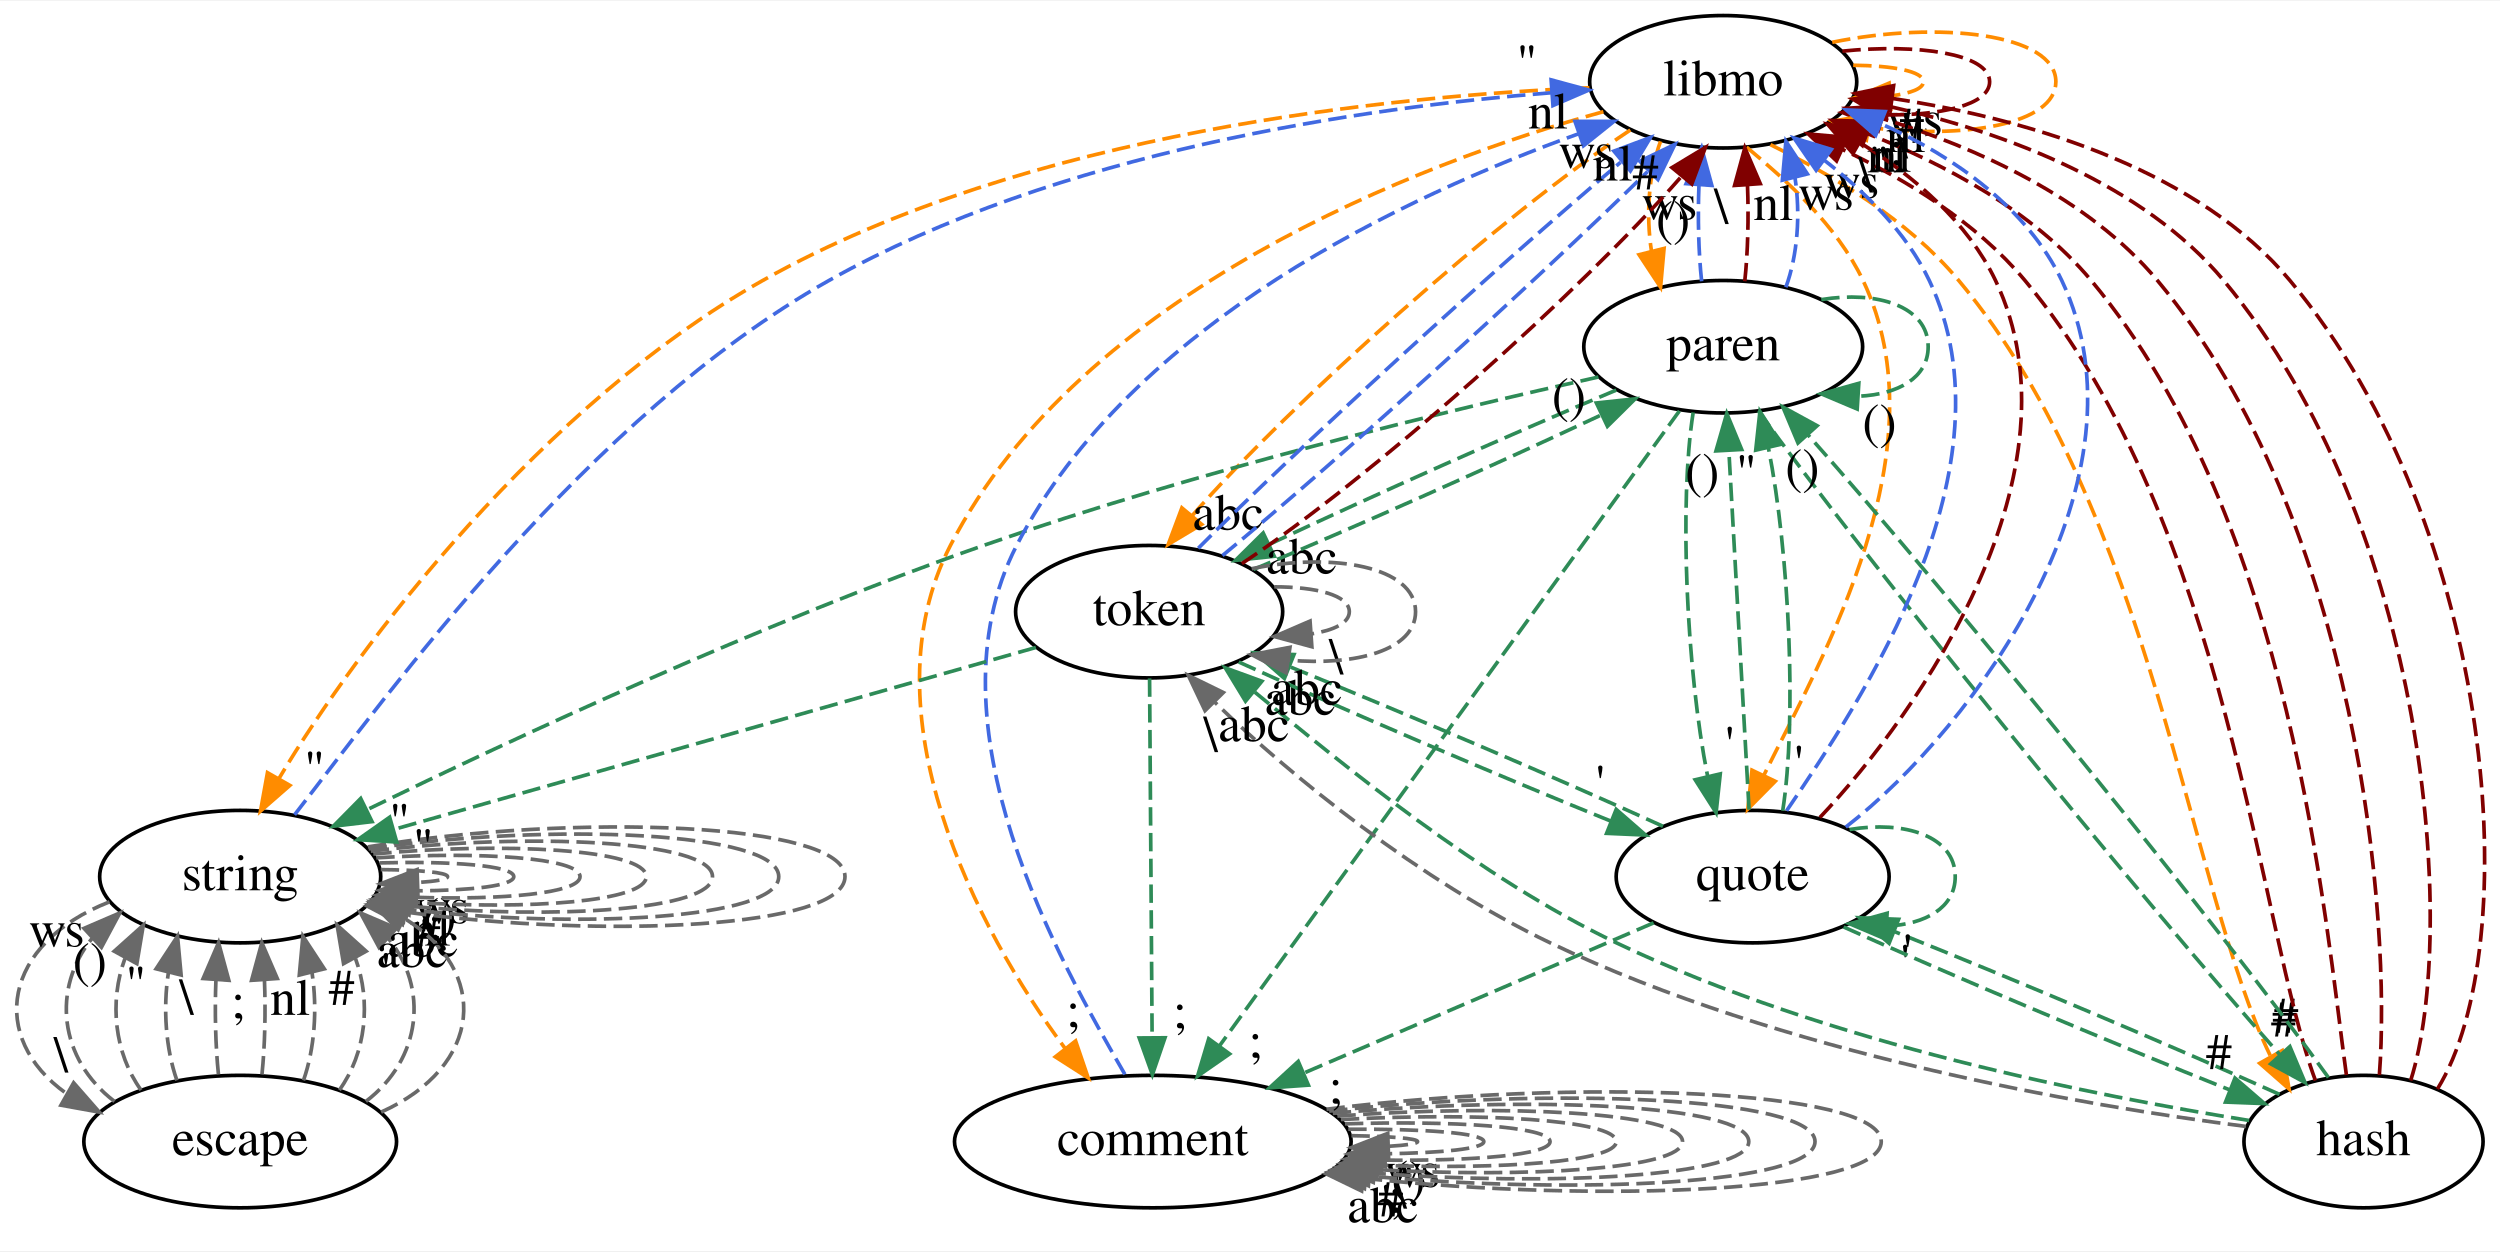
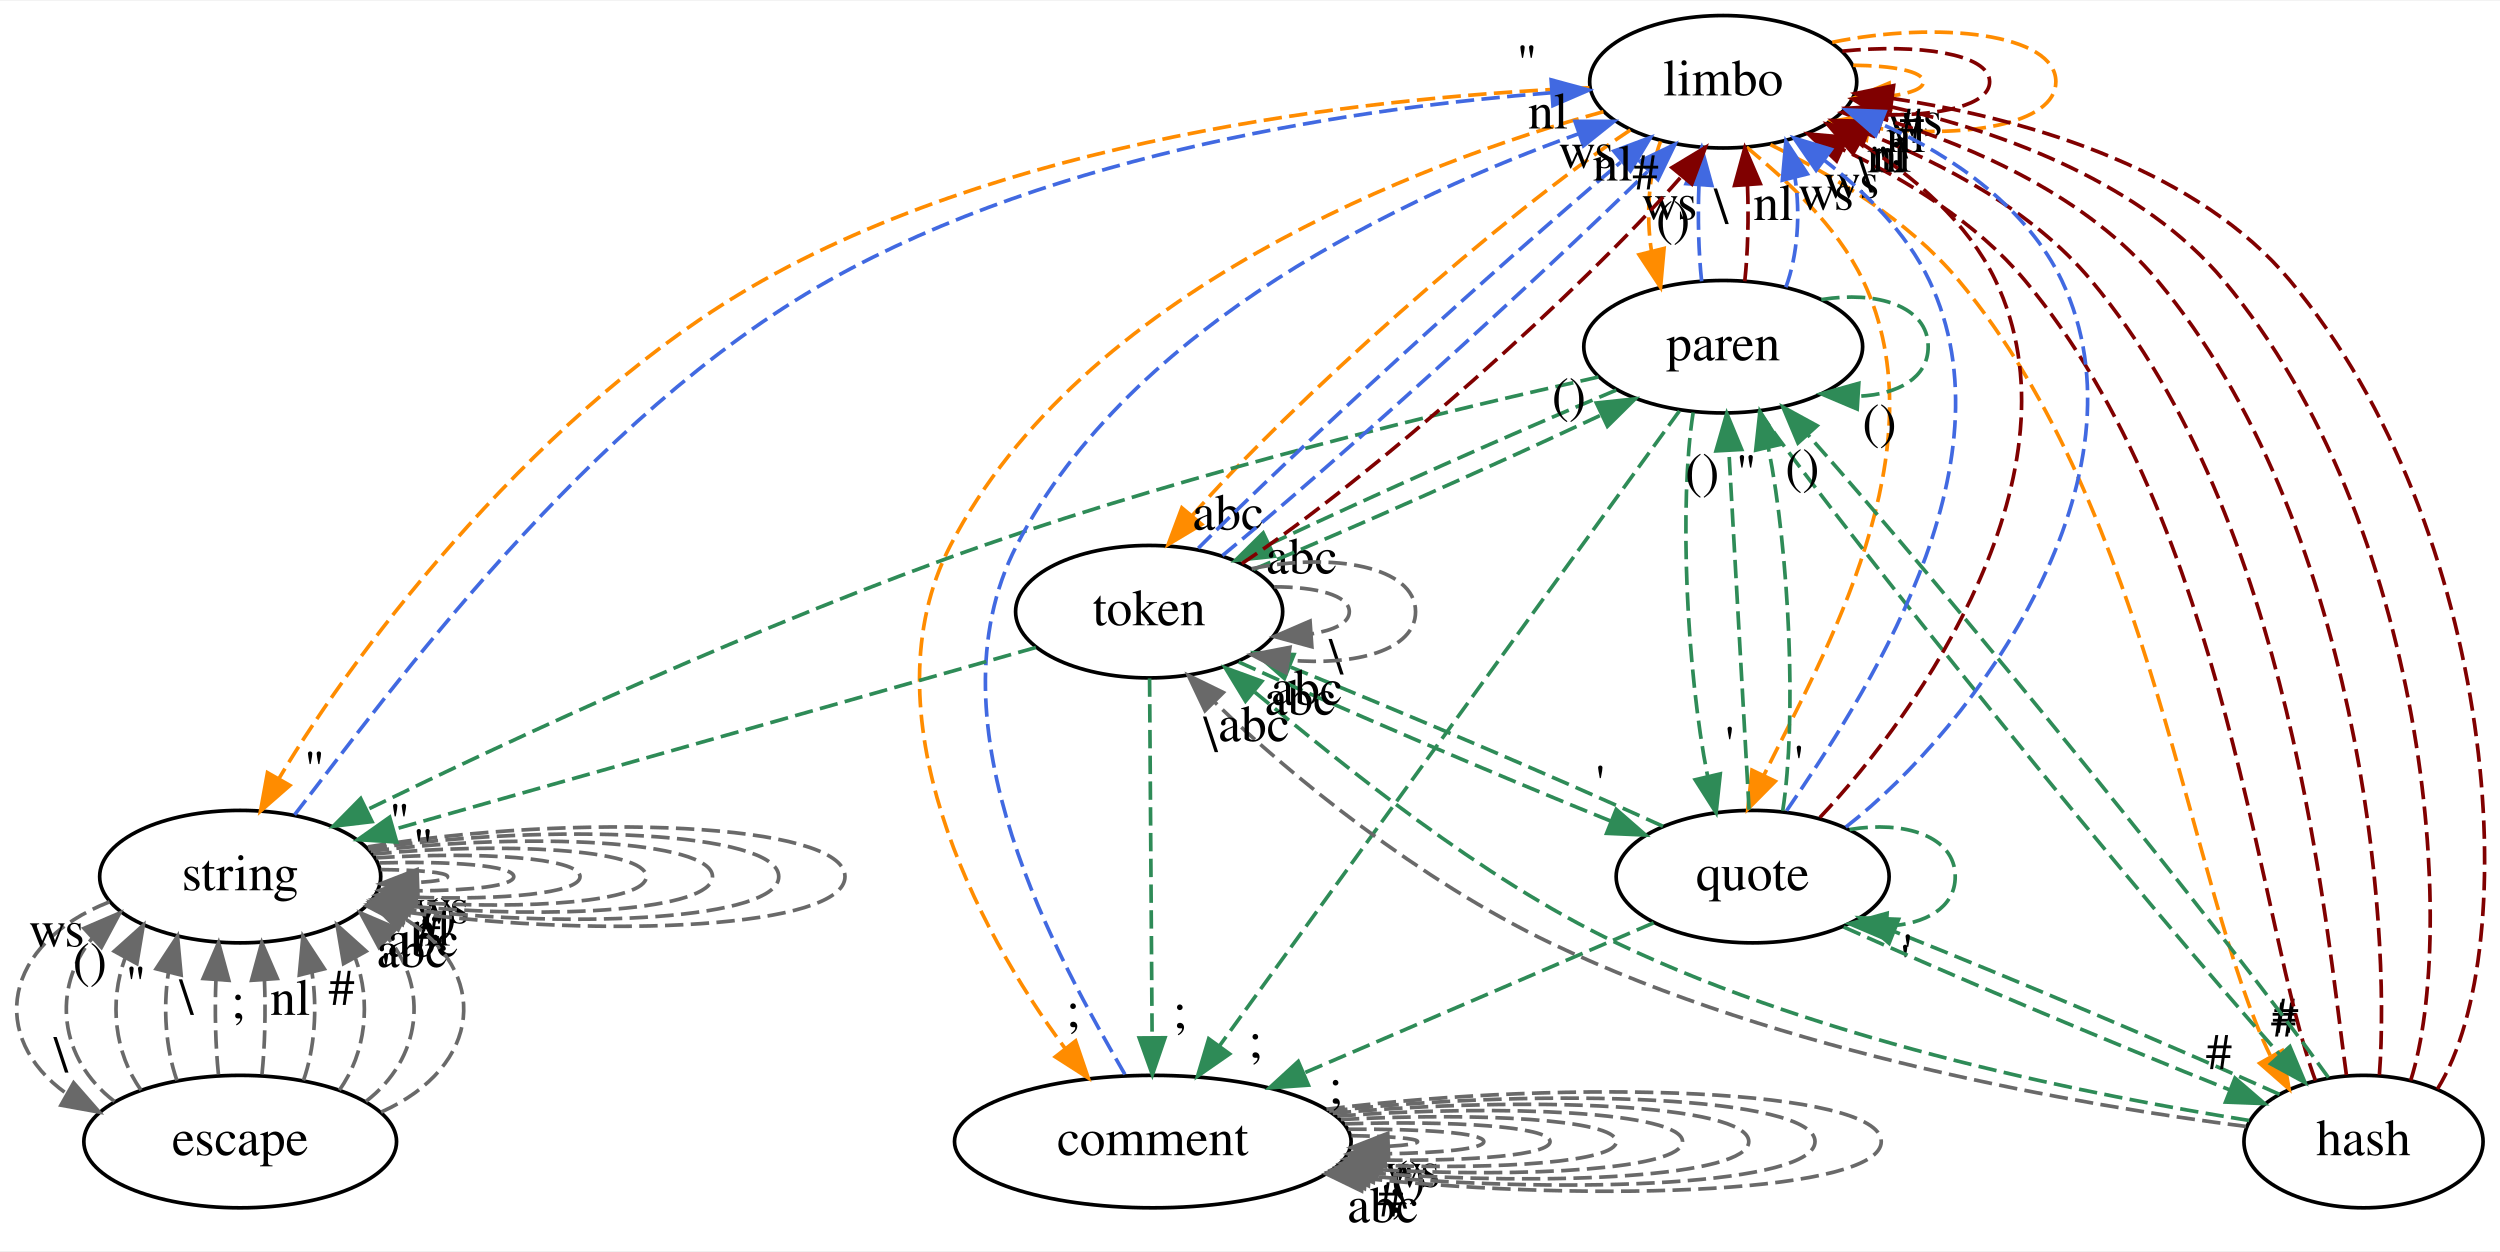
<svg xmlns="http://www.w3.org/2000/svg" width="679pt" height="340pt" viewBox="0.00 0.00 679.36 339.74">
  <g id="graph0" class="graph" transform="scale(1 1) rotate(0) translate(4 335.74)">
    <polygon fill="white" stroke="transparent" points="-4,4 -4,-335.74 675.36,-335.74 675.36,4 -4,4" />
    <g id="node1" class="node">
      <ellipse fill="none" stroke="black" cx="464.27" cy="-313.74" rx="36.29" ry="18" />
-       <text text-anchor="middle" x="464.27" y="-310.04" font-family="Times,serif" font-size="14.00">libmo</text>
+       <text text-anchor="middle" x="464.27" y="-310.04" font-family="Times,serif" font-size="14.00">limbo</text>
    </g>
    <g id="edge1" class="edge">
      <path fill="none" stroke="darkorange" stroke-dasharray="5,2" d="M499.59,-318.23C510.3,-318.12 518.67,-316.62 518.67,-313.74 518.67,-311.89 515.23,-310.61 509.95,-309.9" />
      <polygon fill="darkorange" stroke="darkorange" points="509.79,-306.39 499.59,-309.24 509.35,-313.37 509.79,-306.39" />
      <text text-anchor="middle" x="516.35" y="-298.99" font-family="Times,serif" font-size="14.00">ws</text>
    </g>
    <g id="edge4" class="edge">
      <path fill="none" stroke="maroon" stroke-dasharray="5,2" d="M496.66,-322.06C517.1,-324.15 536.67,-321.38 536.67,-313.74 536.67,-307.41 523.25,-304.42 507.03,-304.76" />
      <polygon fill="maroon" stroke="maroon" points="506.42,-301.3 496.66,-305.41 506.85,-308.28 506.42,-301.3" />
      <text text-anchor="middle" x="512.47" y="-293.1" font-family="Times,serif" font-size="14.00">\</text>
    </g>
    <g id="edge6" class="edge">
      <path fill="none" stroke="darkorange" stroke-dasharray="5,2" d="M493.9,-324.47C522.86,-330.39 554.67,-326.82 554.67,-313.74 554.67,-302.14 529.66,-298.02 503.8,-301.36" />
      <polygon fill="darkorange" stroke="darkorange" points="503.19,-297.91 493.9,-303.01 504.34,-304.82 503.19,-297.91" />
      <text text-anchor="middle" x="508.74" y="-289.13" font-family="Times,serif" font-size="14.00">nl</text>
    </g>
    <g id="node2" class="node">
      <ellipse fill="none" stroke="black" cx="464.27" cy="-241.74" rx="37.89" ry="18" />
      <text text-anchor="middle" x="464.27" y="-238.04" font-family="Times,serif" font-size="14.00">paren</text>
    </g>
    <g id="edge2" class="edge">
      <path fill="none" stroke="darkorange" stroke-dasharray="5,2" d="M447.24,-297.55C444.05,-288.83 443.23,-277.68 444.78,-267.71" />
      <polygon fill="darkorange" stroke="darkorange" points="448.2,-268.45 447.25,-257.9 441.41,-266.74 448.2,-268.45" />
      <text text-anchor="middle" x="450.65" y="-271.87" font-family="Times,serif" font-size="14.00">()</text>
    </g>
    <g id="node3" class="node">
      <ellipse fill="none" stroke="black" cx="61.27" cy="-97.74" rx="38.19" ry="18" />
      <text text-anchor="middle" x="61.27" y="-94.04" font-family="Times,serif" font-size="14.00">string</text>
    </g>
    <g id="edge3" class="edge">
      <path fill="none" stroke="darkorange" stroke-dasharray="5,2" d="M427.9,-312.12C374.86,-309.91 275.36,-300.28 203.27,-259.74 143.48,-226.11 93.48,-160.79 71.89,-124.54" />
      <polygon fill="darkorange" stroke="darkorange" points="74.77,-122.53 66.79,-115.56 68.68,-125.99 74.77,-122.53" />
      <text text-anchor="middle" x="81.46" y="-122.3" font-family="Times,serif" font-size="14.00">"</text>
    </g>
    <g id="node4" class="node">
      <ellipse fill="none" stroke="black" cx="309.27" cy="-25.74" rx="53.89" ry="18" />
      <text text-anchor="middle" x="309.27" y="-22.04" font-family="Times,serif" font-size="14.00">comment</text>
    </g>
    <g id="edge5" class="edge">
      <path fill="none" stroke="darkorange" stroke-dasharray="5,2" d="M431.71,-305.61C381.96,-291.82 289.75,-256.6 254.27,-187.74 230.93,-142.43 261.14,-83.66 285.39,-51.12" />
      <polygon fill="darkorange" stroke="darkorange" points="288.29,-53.09 291.7,-43.06 282.78,-48.77 288.29,-53.09" />
      <text text-anchor="middle" x="287.63" y="-56.89" font-family="Times,serif" font-size="14.00">;</text>
    </g>
    <g id="node5" class="node">
      <ellipse fill="none" stroke="black" cx="638.27" cy="-25.74" rx="32.49" ry="18" />
      <text text-anchor="middle" x="638.27" y="-22.04" font-family="Times,serif" font-size="14.00">hash</text>
    </g>
    <g id="edge7" class="edge">
      <path fill="none" stroke="darkorange" stroke-dasharray="5,2" d="M477.11,-296.65C493.64,-288.44 514.26,-276.54 528.27,-259.74 580.9,-196.64 591.05,-93.9 613,-48.96" />
      <polygon fill="darkorange" stroke="darkorange" points="616.17,-50.47 618.04,-40.04 610.07,-47.02 616.17,-50.47" />
      <text text-anchor="middle" x="616.63" y="-54.29" font-family="Times,serif" font-size="14.00">#</text>
    </g>
    <g id="node6" class="node">
      <ellipse fill="none" stroke="black" cx="472.27" cy="-97.74" rx="37.09" ry="18" />
      <text text-anchor="middle" x="472.27" y="-94.04" font-family="Times,serif" font-size="14.00">quote</text>
    </g>
    <g id="edge8" class="edge">
      <path fill="none" stroke="darkorange" stroke-dasharray="5,2" d="M470.62,-295.98C481.24,-287.09 495.09,-274.86 502.27,-259.74 523.94,-214.1 491.52,-157.9 475.37,-125.41" />
      <polygon fill="darkorange" stroke="darkorange" points="478.41,-123.65 470.96,-116.12 472.09,-126.66 478.41,-123.65" />
      <text text-anchor="middle" x="484.83" y="-123.89" font-family="Times,serif" font-size="14.00">'</text>
    </g>
    <g id="node7" class="node">
      <ellipse fill="none" stroke="black" cx="308.27" cy="-169.74" rx="36.29" ry="18" />
      <text text-anchor="middle" x="308.27" y="-166.04" font-family="Times,serif" font-size="14.00">token</text>
    </g>
    <g id="edge9" class="edge">
      <path fill="none" stroke="darkorange" stroke-dasharray="5,2" d="M439.03,-300.63C404.04,-277.48 346.73,-226.51 319.89,-195.75" />
      <polygon fill="darkorange" stroke="darkorange" points="322.55,-193.47 313.46,-188.03 317.17,-197.95 322.55,-193.47" />
      <text text-anchor="middle" x="329.74" y="-192" font-family="Times,serif" font-size="14.00">abc</text>
    </g>
    <g id="edge37" class="edge">
      <path fill="none" stroke="royalblue" stroke-dasharray="5,2" d="M458.41,-259.53C457.57,-267.33 457.33,-276.8 457.68,-285.59" />
      <polygon fill="royalblue" stroke="royalblue" points="454.2,-286.06 458.39,-295.79 461.18,-285.57 454.2,-286.06" />
      <text text-anchor="middle" x="449.66" y="-276.35" font-family="Times,serif" font-size="14.00">ws</text>
    </g>
    <g id="edge40" class="edge">
      <path fill="none" stroke="maroon" stroke-dasharray="5,2" d="M470.13,-259.53C470.97,-267.33 471.22,-276.8 470.87,-285.59" />
      <polygon fill="maroon" stroke="maroon" points="467.36,-285.57 470.15,-295.79 474.34,-286.06 467.36,-285.57" />
      <text text-anchor="middle" x="463.71" y="-275.28" font-family="Times,serif" font-size="14.00">\</text>
    </g>
    <g id="edge42" class="edge">
      <path fill="none" stroke="royalblue" stroke-dasharray="5,2" d="M481.3,-257.9C484.49,-266.61 485.31,-277.76 483.77,-287.73" />
      <polygon fill="royalblue" stroke="royalblue" points="480.35,-287 481.31,-297.55 487.14,-288.7 480.35,-287" />
      <text text-anchor="middle" x="477.9" y="-276.17" font-family="Times,serif" font-size="14.00">nl</text>
    </g>
    <g id="edge38" class="edge">
      <path fill="none" stroke="seagreen" stroke-dasharray="5,2" d="M490.92,-254.54C506,-257.05 519.97,-252.78 519.97,-241.74 519.97,-233.29 511.78,-228.8 501.18,-228.29" />
      <polygon fill="seagreen" stroke="seagreen" points="500.68,-224.81 490.92,-228.93 501.12,-231.8 500.68,-224.81" />
      <text text-anchor="middle" x="506.73" y="-216.62" font-family="Times,serif" font-size="14.00">()</text>
    </g>
    <g id="edge39" class="edge">
      <path fill="none" stroke="seagreen" stroke-dasharray="5,2" d="M430.36,-233.51C390,-224.52 320.84,-207.87 263.27,-187.74 202.95,-166.64 135.51,-135.27 95.81,-115.96" />
      <polygon fill="seagreen" stroke="seagreen" points="97.1,-112.69 86.58,-111.44 94.02,-118.98 97.1,-112.69" />
      <text text-anchor="middle" x="104.58" y="-108.07" font-family="Times,serif" font-size="14.00">"</text>
    </g>
    <g id="edge41" class="edge">
      <path fill="none" stroke="seagreen" stroke-dasharray="5,2" d="M452.37,-224.3C425.39,-187.05 359.44,-96 327.37,-51.73" />
      <polygon fill="seagreen" stroke="seagreen" points="330.13,-49.57 321.43,-43.53 324.46,-53.68 330.13,-49.57" />
      <text text-anchor="middle" x="337.16" y="-48.58" font-family="Times,serif" font-size="14.00">;</text>
    </g>
    <g id="edge43" class="edge">
      <path fill="none" stroke="seagreen" stroke-dasharray="5,2" d="M473.83,-224.3C500.96,-186.34 577.07,-92.52 615.62,-49.25" />
      <polygon fill="seagreen" stroke="seagreen" points="618.26,-51.56 622.37,-41.79 613.07,-46.86 618.26,-51.56" />
      <text text-anchor="middle" x="617.08" y="-55.29" font-family="Times,serif" font-size="14.00">#</text>
    </g>
    <g id="edge44" class="edge">
      <path fill="none" stroke="seagreen" stroke-dasharray="5,2" d="M456.11,-223.89C452.25,-199.42 454.27,-153.82 460.05,-124.94" />
      <polygon fill="seagreen" stroke="seagreen" points="463.47,-125.66 462.34,-115.12 456.66,-124.06 463.47,-125.66" />
      <text text-anchor="middle" x="466.03" y="-129.04" font-family="Times,serif" font-size="14.00">'</text>
    </g>
    <g id="edge45" class="edge">
      <path fill="none" stroke="seagreen" stroke-dasharray="5,2" d="M435.2,-229.95C408.42,-218.8 368.95,-201.22 341.07,-188.11" />
      <polygon fill="seagreen" stroke="seagreen" points="342.27,-184.8 331.73,-183.68 339.26,-191.13 342.27,-184.8" />
      <text text-anchor="middle" x="349.73" y="-180.1" font-family="Times,serif" font-size="14.00">abc</text>
    </g>
    <g id="edge21" class="edge">
      <path fill="none" stroke="royalblue" stroke-dasharray="5,2" d="M76.05,-114.55C101.52,-147.34 155.47,-222.73 221.27,-259.74 283.61,-294.8 366.45,-306.74 417.62,-310.76" />
      <polygon fill="royalblue" stroke="royalblue" points="417.51,-314.26 427.73,-311.48 418.01,-307.28 417.51,-314.26" />
      <text text-anchor="middle" x="410.92" y="-314.21" font-family="Times,serif" font-size="14.00">"</text>
    </g>
    <g id="edge19" class="edge">
      <path fill="none" stroke="dimgray" stroke-dasharray="5,2" d="M99.46,-99.65C109.77,-99.55 117.62,-98.91 117.62,-97.74 117.62,-97 114.55,-96.48 109.74,-96.16" />
      <polygon fill="dimgray" stroke="dimgray" points="109.57,-92.66 99.46,-95.82 109.34,-99.65 109.57,-92.66" />
      <text text-anchor="middle" x="116.02" y="-85.06" font-family="Times,serif" font-size="14.00">ws</text>
    </g>
    <g id="edge20" class="edge">
      <path fill="none" stroke="dimgray" stroke-dasharray="5,2" d="M99.14,-101.47C118.38,-102.01 135.62,-100.77 135.62,-97.74 135.62,-95.25 124.02,-93.96 109.23,-93.88" />
      <polygon fill="dimgray" stroke="dimgray" points="109.1,-90.39 99.14,-94 109.18,-97.38 109.1,-90.39" />
      <text text-anchor="middle" x="115.37" y="-82.5" font-family="Times,serif" font-size="14.00">()</text>
    </g>
    <g id="edge23" class="edge">
      <path fill="none" stroke="dimgray" stroke-dasharray="5,2" d="M98.25,-102.84C125.83,-104.62 153.62,-102.92 153.62,-97.74 153.62,-93.2 132.34,-91.33 108.55,-92.13" />
      <polygon fill="dimgray" stroke="dimgray" points="108.07,-88.65 98.25,-92.64 108.41,-95.64 108.07,-88.65" />
      <text text-anchor="middle" x="114.18" y="-80.54" font-family="Times,serif" font-size="14.00">;</text>
    </g>
    <g id="edge24" class="edge">
      <path fill="none" stroke="dimgray" stroke-dasharray="5,2" d="M97.44,-103.87C132.79,-107.25 171.62,-105.21 171.62,-97.74 171.62,-90.96 139.73,-88.65 107.44,-90.8" />
      <polygon fill="dimgray" stroke="dimgray" points="107.13,-87.31 97.44,-91.61 107.69,-94.29 107.13,-87.31" />
      <text text-anchor="middle" x="113.09" y="-79.01" font-family="Times,serif" font-size="14.00">nl</text>
    </g>
    <g id="edge25" class="edge">
      <path fill="none" stroke="dimgray" stroke-dasharray="5,2" d="M96.75,-104.66C139.46,-109.89 189.62,-107.58 189.62,-97.74 189.62,-88.66 146.99,-85.99 106.87,-89.73" />
      <polygon fill="dimgray" stroke="dimgray" points="106.32,-86.27 96.75,-90.82 107.07,-93.23 106.32,-86.27" />
      <text text-anchor="middle" x="112.16" y="-77.81" font-family="Times,serif" font-size="14.00">#</text>
    </g>
    <g id="edge26" class="edge">
      <path fill="none" stroke="dimgray" stroke-dasharray="5,2" d="M96.18,-105.28C145.97,-112.52 207.62,-110 207.62,-97.74 207.62,-86.29 153.88,-83.33 106.23,-88.88" />
      <polygon fill="dimgray" stroke="dimgray" points="105.64,-85.43 96.18,-90.19 106.55,-92.37 105.64,-85.43" />
      <text text-anchor="middle" x="111.37" y="-76.84" font-family="Times,serif" font-size="14.00">'</text>
    </g>
    <g id="edge27" class="edge">
      <path fill="none" stroke="dimgray" stroke-dasharray="5,2" d="M95.97,-105.83C152.59,-115.13 225.62,-112.43 225.62,-97.74 225.62,-83.9 160.9,-80.7 106.07,-88.13" />
      <polygon fill="dimgray" stroke="dimgray" points="105.34,-84.7 95.97,-89.64 106.38,-91.63 105.34,-84.7" />
      <text text-anchor="middle" x="110.98" y="-76.01" font-family="Times,serif" font-size="14.00">abc</text>
    </g>
    <g id="node8" class="node">
      <ellipse fill="none" stroke="black" cx="61.27" cy="-25.74" rx="42.49" ry="18" />
      <text text-anchor="middle" x="61.27" y="-22.04" font-family="Times,serif" font-size="14.00">escape</text>
    </g>
    <g id="edge22" class="edge">
      <path fill="none" stroke="dimgray" stroke-dasharray="5,2" d="M25.76,-90.89C-3.36,-79.48 -7.28,-54.02 14.01,-38.83" />
      <polygon fill="dimgray" stroke="dimgray" points="16.01,-41.72 22.99,-33.75 12.56,-35.63 16.01,-41.72" />
      <text text-anchor="middle" x="12.54" y="-44.7" font-family="Times,serif" font-size="14.00">\</text>
    </g>
    <g id="edge51" class="edge">
      <path fill="none" stroke="royalblue" stroke-dasharray="5,2" d="M301.68,-44.01C284.17,-74.42 247.11,-138.9 272.27,-187.74 303.46,-248.27 378.49,-282.81 425.1,-299.65" />
      <polygon fill="royalblue" stroke="royalblue" points="423.99,-302.97 434.59,-302.98 426.31,-296.36 423.99,-302.97" />
      <text text-anchor="middle" x="416.68" y="-301.06" font-family="Times,serif" font-size="14.00">nl</text>
    </g>
    <g id="edge46" class="edge">
      <path fill="none" stroke="dimgray" stroke-dasharray="5,2" d="M363.24,-27.35C373.75,-27.16 381.22,-26.62 381.22,-25.74 381.22,-25.18 378.3,-24.76 373.55,-24.48" />
      <polygon fill="dimgray" stroke="dimgray" points="373.35,-20.97 363.24,-24.12 373.11,-27.97 373.35,-20.97" />
      <text text-anchor="middle" x="379.81" y="-13.39" font-family="Times,serif" font-size="14.00">ws</text>
    </g>
    <g id="edge47" class="edge">
      <path fill="none" stroke="dimgray" stroke-dasharray="5,2" d="M362.38,-29.1C382.54,-29.23 399.22,-28.11 399.22,-25.74 399.22,-23.77 387.78,-22.67 372.4,-22.42" />
      <polygon fill="dimgray" stroke="dimgray" points="372.4,-18.92 362.38,-22.37 372.37,-25.92 372.4,-18.92" />
      <text text-anchor="middle" x="378.73" y="-11.14" font-family="Times,serif" font-size="14.00">()</text>
    </g>
    <g id="edge48" class="edge">
      <path fill="none" stroke="dimgray" stroke-dasharray="5,2" d="M361.48,-30.56C390.5,-31.46 417.22,-29.85 417.22,-25.74 417.22,-22.11 396.39,-20.43 371.54,-20.7" />
      <polygon fill="dimgray" stroke="dimgray" points="371.4,-17.21 361.48,-20.92 371.55,-24.2 371.4,-17.21" />
      <text text-anchor="middle" x="377.62" y="-9.27" font-family="Times,serif" font-size="14.00">"</text>
    </g>
    <g id="edge49" class="edge">
      <path fill="none" stroke="dimgray" stroke-dasharray="5,2" d="M360.37,-31.73C397.75,-33.75 435.22,-31.75 435.22,-25.74 435.22,-20.27 404.18,-18.12 370.42,-19.3" />
      <polygon fill="dimgray" stroke="dimgray" points="370.2,-15.81 360.37,-19.75 370.51,-22.8 370.2,-15.81" />
      <text text-anchor="middle" x="376.32" y="-7.72" font-family="Times,serif" font-size="14.00">\</text>
    </g>
    <g id="edge50" class="edge">
      <path fill="none" stroke="dimgray" stroke-dasharray="5,2" d="M359.43,-32.67C404.71,-36.05 453.22,-33.74 453.22,-25.74 453.22,-18.33 411.65,-15.8 369.55,-18.14" />
      <polygon fill="dimgray" stroke="dimgray" points="369.18,-14.66 359.43,-18.8 369.64,-21.65 369.18,-14.66" />
      <text text-anchor="middle" x="375.22" y="-6.45" font-family="Times,serif" font-size="14.00">;</text>
    </g>
    <g id="edge52" class="edge">
      <path fill="none" stroke="dimgray" stroke-dasharray="5,2" d="M358.18,-33.41C411.12,-38.37 471.22,-35.81 471.22,-25.74 471.22,-16.29 418.4,-13.46 368.17,-17.22" />
      <polygon fill="dimgray" stroke="dimgray" points="367.85,-13.74 358.18,-18.07 368.44,-20.71 367.85,-13.74" />
      <text text-anchor="middle" x="373.8" y="-5.42" font-family="Times,serif" font-size="14.00">#</text>
    </g>
    <g id="edge53" class="edge">
      <path fill="none" stroke="dimgray" stroke-dasharray="5,2" d="M357.19,-34.02C417.46,-40.68 489.22,-37.92 489.22,-25.74 489.22,-14.22 425.09,-11.13 367.16,-16.45" />
      <polygon fill="dimgray" stroke="dimgray" points="366.78,-12.97 357.19,-17.46 367.49,-19.93 366.78,-12.97" />
      <text text-anchor="middle" x="372.65" y="-4.55" font-family="Times,serif" font-size="14.00">'</text>
    </g>
    <g id="edge54" class="edge">
      <path fill="none" stroke="dimgray" stroke-dasharray="5,2" d="M356.48,-34.54C423.83,-42.98 507.22,-40.05 507.22,-25.74 507.22,-12.13 431.77,-8.81 366.45,-15.78" />
      <polygon fill="dimgray" stroke="dimgray" points="366.02,-12.31 356.48,-16.93 366.82,-19.26 366.02,-12.31" />
      <text text-anchor="middle" x="371.81" y="-3.8" font-family="Times,serif" font-size="14.00">abc</text>
    </g>
    <g id="edge55" class="edge">
      <path fill="none" stroke="maroon" stroke-dasharray="5,2" d="M625.21,-42.33C610.01,-82.91 601.68,-193.3 546.27,-259.74 532.97,-275.69 513.72,-287.22 496.63,-295.37" />
      <polygon fill="maroon" stroke="maroon" points="495.07,-292.23 487.41,-299.55 497.96,-298.61 495.07,-292.23" />
      <text text-anchor="middle" x="499.12" y="-282.18" font-family="Times,serif" font-size="14.00">ws</text>
    </g>
    <g id="edge57" class="edge">
      <path fill="none" stroke="maroon" stroke-dasharray="5,2" d="M633.62,-43.84C627.8,-85.59 619.01,-194.11 564.27,-259.74 548.45,-278.71 524.21,-291.43 503.48,-299.64" />
      <polygon fill="maroon" stroke="maroon" points="502.08,-296.42 493.94,-303.21 504.53,-302.98 502.08,-296.42" />
      <text text-anchor="middle" x="506.55" y="-286.67" font-family="Times,serif" font-size="14.00">"</text>
    </g>
    <g id="edge59" class="edge">
      <path fill="none" stroke="maroon" stroke-dasharray="5,2" d="M642.58,-43.84C645.8,-85.59 637.01,-194.11 582.27,-259.74 563.53,-282.21 533,-295.9 507.56,-303.73" />
      <polygon fill="maroon" stroke="maroon" points="506.39,-300.42 497.74,-306.54 508.32,-307.15 506.39,-300.42" />
      <text text-anchor="middle" x="511.33" y="-291.03" font-family="Times,serif" font-size="14.00">;</text>
    </g>
    <g id="edge60" class="edge">
      <path fill="none" stroke="maroon" stroke-dasharray="5,2" d="M651.08,-42.33C664.01,-82.91 655.68,-193.3 600.27,-259.74 578.57,-285.77 541.02,-300.02 509.44,-307.02" />
      <polygon fill="maroon" stroke="maroon" points="508.54,-303.63 499.43,-309.04 509.92,-310.49 508.54,-303.63" />
      <text text-anchor="middle" x="513.91" y="-294.65" font-family="Times,serif" font-size="14.00">nl</text>
    </g>
    <g id="edge61" class="edge">
      <path fill="none" stroke="maroon" stroke-dasharray="5,2" d="M658.36,-40.04C682.31,-78.61 674.76,-192.01 618.27,-259.74 593.98,-288.86 549.87,-303.25 510.18,-309.21" />
      <polygon fill="maroon" stroke="maroon" points="509.65,-305.75 500.2,-310.55 510.58,-312.69 509.65,-305.75" />
      <text text-anchor="middle" x="515.36" y="-297.14" font-family="Times,serif" font-size="14.00">#</text>
    </g>
    <g id="edge56" class="edge">
      <path fill="none" stroke="seagreen" stroke-dasharray="5,2" d="M628.73,-43.15C601.7,-80.99 525.93,-174.4 487.26,-217.84" />
      <polygon fill="seagreen" stroke="seagreen" points="484.59,-215.58 480.49,-225.35 489.79,-220.27 484.59,-215.58" />
      <text text-anchor="middle" x="485.77" y="-204.44" font-family="Times,serif" font-size="14.00">()</text>
    </g>
    <g id="edge62" class="edge">
      <path fill="none" stroke="seagreen" stroke-dasharray="5,2" d="M615.43,-38.57C588.42,-50.77 543.39,-69.81 510.96,-82.75" />
      <polygon fill="seagreen" stroke="seagreen" points="509.35,-79.63 501.34,-86.56 511.93,-86.14 509.35,-79.63" />
      <text text-anchor="middle" x="513.71" y="-69.78" font-family="Times,serif" font-size="14.00">'</text>
    </g>
    <g id="edge58" class="edge">
      <path fill="none" stroke="dimgray" stroke-dasharray="5,2" d="M606.32,-29.86C561.78,-35.51 480.09,-49.73 417.27,-79.74 381.96,-96.6 346.84,-124.96 326.12,-145.13" />
      <polygon fill="dimgray" stroke="dimgray" points="323.46,-142.85 318.92,-152.42 328.43,-147.77 323.46,-142.85" />
      <text text-anchor="middle" x="324.97" y="-131.77" font-family="Times,serif" font-size="14.00">\</text>
    </g>
    <g id="edge63" class="edge">
      <path fill="none" stroke="seagreen" stroke-dasharray="5,2" d="M607.19,-31.48C566.11,-38.03 492.79,-52.27 435.27,-79.74 398.24,-97.42 361.43,-127.74 336.82,-148.01" />
      <polygon fill="seagreen" stroke="seagreen" points="334.46,-145.42 328.96,-154.47 338.91,-150.83 334.46,-145.42" />
      <text text-anchor="middle" x="336.74" y="-134.54" font-family="Times,serif" font-size="14.00">abc</text>
    </g>
    <g id="edge64" class="edge">
      <path fill="none" stroke="royalblue" stroke-dasharray="5,2" d="M481.5,-115.65C501.79,-145.48 544.31,-209.11 520.27,-259.74 514,-272.94 502.65,-283.94 491.71,-292.44" />
      <polygon fill="royalblue" stroke="royalblue" points="489.52,-289.7 483.52,-298.44 493.65,-295.35 489.52,-289.7" />
      <text text-anchor="middle" x="492.18" y="-278.96" font-family="Times,serif" font-size="14.00">ws</text>
    </g>
    <g id="edge67" class="edge">
      <path fill="none" stroke="maroon" stroke-dasharray="5,2" d="M490.53,-113.8C517.96,-142.79 562.82,-208.04 538.27,-259.74 530.77,-275.53 516.01,-288.17 501.51,-297.14" />
      <polygon fill="maroon" stroke="maroon" points="499.53,-294.24 492.59,-302.24 503.01,-300.31 499.53,-294.24" />
      <text text-anchor="middle" x="502.97" y="-283.84" font-family="Times,serif" font-size="14.00">\</text>
    </g>
    <g id="edge69" class="edge">
      <path fill="none" stroke="royalblue" stroke-dasharray="5,2" d="M497.57,-111.2C533.1,-138.72 581.59,-206.44 556.27,-259.74 547.17,-278.9 527.38,-293.42 507.03,-302.37" />
      <polygon fill="royalblue" stroke="royalblue" points="505.68,-299.14 497.68,-306.09 508.27,-305.64 505.68,-299.14" />
      <text text-anchor="middle" x="510.03" y="-289.29" font-family="Times,serif" font-size="14.00">nl</text>
    </g>
    <g id="edge65" class="edge">
      <path fill="none" stroke="seagreen" stroke-dasharray="5,2" d="M471.3,-115.93C469.94,-140.16 467.43,-184.62 465.81,-213.42" />
      <polygon fill="seagreen" stroke="seagreen" points="462.31,-213.43 465.24,-223.61 469.29,-213.82 462.31,-213.43" />
      <text text-anchor="middle" x="458.56" y="-203.19" font-family="Times,serif" font-size="14.00">()</text>
    </g>
    <g id="edge66" class="edge">
      <path fill="none" stroke="seagreen" stroke-dasharray="5,2" d="M480.44,-115.64C484.29,-140.07 482.28,-185.48 476.54,-214.35" />
      <polygon fill="seagreen" stroke="seagreen" points="473.11,-213.64 474.25,-224.17 479.93,-215.22 473.11,-213.64" />
      <text text-anchor="middle" x="470.54" y="-202.86" font-family="Times,serif" font-size="14.00">"</text>
    </g>
    <g id="edge68" class="edge">
      <path fill="none" stroke="seagreen" stroke-dasharray="5,2" d="M445.36,-85.18C419.49,-74.07 380.05,-57.13 350.28,-44.35" />
      <polygon fill="seagreen" stroke="seagreen" points="351.55,-41.08 340.98,-40.35 348.79,-47.52 351.55,-41.08" />
      <text text-anchor="middle" x="358.97" y="-36.1" font-family="Times,serif" font-size="14.00">;</text>
    </g>
    <g id="edge70" class="edge">
      <path fill="none" stroke="seagreen" stroke-dasharray="5,2" d="M496.99,-84.06C524.85,-71.53 570.1,-52.44 601.94,-39.78" />
      <polygon fill="seagreen" stroke="seagreen" points="603.34,-42.99 611.36,-36.07 600.77,-36.48 603.34,-42.99" />
      <text text-anchor="middle" x="598.97" y="-45.43" font-family="Times,serif" font-size="14.00">#</text>
    </g>
    <g id="edge71" class="edge">
      <path fill="none" stroke="seagreen" stroke-dasharray="5,2" d="M498.61,-110.54C513.52,-113.05 527.32,-108.78 527.32,-97.74 527.32,-89.29 519.23,-84.8 508.75,-84.29" />
      <polygon fill="seagreen" stroke="seagreen" points="508.37,-80.8 498.61,-84.93 508.81,-87.79 508.37,-80.8" />
      <text text-anchor="middle" x="514.41" y="-72.61" font-family="Times,serif" font-size="14.00">'</text>
    </g>
    <g id="edge72" class="edge">
      <path fill="none" stroke="seagreen" stroke-dasharray="5,2" d="M447.9,-111.42C421.01,-123.67 377.7,-142.19 346.36,-154.83" />
      <polygon fill="seagreen" stroke="seagreen" points="345.03,-151.6 337.05,-158.56 347.63,-158.09 345.03,-151.6" />
      <text text-anchor="middle" x="349.37" y="-141.74" font-family="Times,serif" font-size="14.00">abc</text>
    </g>
    <g id="edge10" class="edge">
      <path fill="none" stroke="royalblue" stroke-dasharray="5,2" d="M321.63,-186.98C347.18,-212.84 402.52,-263.35 436.38,-291.86" />
      <polygon fill="royalblue" stroke="royalblue" points="434.57,-294.9 444.5,-298.6 439.05,-289.52 434.57,-294.9" />
      <text text-anchor="middle" x="427.09" y="-290.33" font-family="Times,serif" font-size="14.00">ws</text>
    </g>
    <g id="edge15" class="edge">
      <path fill="none" stroke="royalblue" stroke-dasharray="5,2" d="M328.19,-184.99C358.04,-209.45 413.47,-259.63 443.68,-289.29" />
      <polygon fill="royalblue" stroke="royalblue" points="441.59,-292.15 451.14,-296.72 446.53,-287.19 441.59,-292.15" />
      <text text-anchor="middle" x="434.22" y="-286.9" font-family="Times,serif" font-size="14.00">nl</text>
    </g>
    <g id="edge16" class="edge">
      <path fill="none" stroke="maroon" stroke-dasharray="5,2" d="M333.46,-182.81C368.48,-205.96 425.88,-257.02 452.72,-287.79" />
      <polygon fill="maroon" stroke="maroon" points="450.35,-290.42 459.43,-295.89 455.74,-285.96 450.35,-290.42" />
      <text text-anchor="middle" x="443.16" y="-284.48" font-family="Times,serif" font-size="14.00">#</text>
    </g>
    <g id="edge11" class="edge">
      <path fill="none" stroke="seagreen" stroke-dasharray="5,2" d="M336.62,-181.22C363.35,-192.33 403.17,-210.05 431.29,-223.28" />
      <polygon fill="seagreen" stroke="seagreen" points="429.81,-226.45 440.34,-227.57 432.81,-220.12 429.81,-226.45" />
      <text text-anchor="middle" x="422.34" y="-223.75" font-family="Times,serif" font-size="14.00">()</text>
    </g>
    <g id="edge12" class="edge">
      <path fill="none" stroke="seagreen" stroke-dasharray="5,2" d="M277.49,-160.01C233.45,-147.53 152.34,-124.55 102.96,-110.55" />
      <polygon fill="seagreen" stroke="seagreen" points="103.8,-107.15 93.23,-107.79 101.89,-113.89 103.8,-107.15" />
      <text text-anchor="middle" x="111" y="-101.22" font-family="Times,serif" font-size="14.00">"</text>
    </g>
    <g id="edge14" class="edge">
      <path fill="none" stroke="seagreen" stroke-dasharray="5,2" d="M308.39,-151.61C308.56,-127.41 308.88,-82.95 309.08,-54.13" />
      <polygon fill="seagreen" stroke="seagreen" points="312.58,-53.95 309.15,-43.93 305.58,-53.9 312.58,-53.95" />
      <text text-anchor="middle" x="316.64" y="-56.59" font-family="Times,serif" font-size="14.00">;</text>
    </g>
    <g id="edge17" class="edge">
      <path fill="none" stroke="seagreen" stroke-dasharray="5,2" d="M332.63,-156.06C359.43,-143.85 402.55,-125.42 433.87,-112.77" />
      <polygon fill="seagreen" stroke="seagreen" points="435.19,-116.01 443.18,-109.04 432.59,-109.51 435.19,-116.01" />
      <text text-anchor="middle" x="430.86" y="-118.47" font-family="Times,serif" font-size="14.00">'</text>
    </g>
    <g id="edge13" class="edge">
      <path fill="none" stroke="dimgray" stroke-dasharray="5,2" d="M342.27,-176.49C353.6,-176.49 362.67,-174.24 362.67,-169.74 362.67,-166.71 358.58,-164.71 352.45,-163.71" />
      <polygon fill="dimgray" stroke="dimgray" points="352.49,-160.21 342.27,-162.99 352,-167.19 352.49,-160.21" />
      <text text-anchor="middle" x="359.08" y="-152.86" font-family="Times,serif" font-size="14.00">\</text>
    </g>
    <g id="edge18" class="edge">
      <path fill="none" stroke="dimgray" stroke-dasharray="5,2" d="M336.13,-181.42C358.12,-185.94 380.67,-182.04 380.67,-169.74 380.67,-159.31 364.46,-154.92 346.14,-156.58" />
      <polygon fill="dimgray" stroke="dimgray" points="345.51,-153.13 336.13,-158.06 346.54,-160.06 345.51,-153.13" />
      <text text-anchor="middle" x="351.16" y="-144.45" font-family="Times,serif" font-size="14.00">abc</text>
    </g>
    <g id="edge28" class="edge">
      <path fill="none" stroke="dimgray" stroke-dasharray="5,2" d="M27.11,-36.66C11.99,-48.2 9.97,-67.4 21.05,-80.99" />
      <polygon fill="dimgray" stroke="dimgray" points="18.83,-83.69 28.56,-87.87 23.56,-78.53 18.83,-83.69" />
      <text text-anchor="middle" x="11.4" y="-78.75" font-family="Times,serif" font-size="14.00">ws</text>
    </g>
    <g id="edge29" class="edge">
      <path fill="none" stroke="dimgray" stroke-dasharray="5,2" d="M34.33,-39.74C27.08,-49.76 25.62,-63.82 29.95,-75.47" />
      <polygon fill="dimgray" stroke="dimgray" points="27.05,-77.47 34.94,-84.54 33.19,-74.1 27.05,-77.47" />
      <text text-anchor="middle" x="20.41" y="-70.22" font-family="Times,serif" font-size="14.00">()</text>
    </g>
    <g id="edge30" class="edge">
      <path fill="none" stroke="dimgray" stroke-dasharray="5,2" d="M44.07,-42.38C41.05,-50.97 40.27,-61.82 41.75,-71.57" />
      <polygon fill="dimgray" stroke="dimgray" points="38.42,-72.69 44.24,-81.55 45.22,-71 38.42,-72.69" />
      <text text-anchor="middle" x="32.91" y="-63.86" font-family="Times,serif" font-size="14.00">"</text>
    </g>
    <g id="edge31" class="edge">
      <path fill="none" stroke="dimgray" stroke-dasharray="5,2" d="M55.36,-44.01C54.56,-51.77 54.33,-61.1 54.68,-69.74" />
      <polygon fill="dimgray" stroke="dimgray" points="51.2,-70.06 55.39,-79.79 58.18,-69.57 51.2,-70.06" />
      <text text-anchor="middle" x="46.65" y="-60.36" font-family="Times,serif" font-size="14.00">\</text>
    </g>
    <g id="edge32" class="edge">
      <path fill="none" stroke="dimgray" stroke-dasharray="5,2" d="M67.19,-44.01C67.99,-51.77 68.21,-61.1 67.86,-69.74" />
      <polygon fill="dimgray" stroke="dimgray" points="64.37,-69.57 67.15,-79.79 71.35,-70.06 64.37,-69.57" />
      <text text-anchor="middle" x="60.72" y="-59.28" font-family="Times,serif" font-size="14.00">;</text>
    </g>
    <g id="edge33" class="edge">
      <path fill="none" stroke="dimgray" stroke-dasharray="5,2" d="M78.47,-42.38C81.5,-50.97 82.27,-61.82 80.8,-71.57" />
      <polygon fill="dimgray" stroke="dimgray" points="77.33,-71 78.31,-81.55 84.12,-72.69 77.33,-71" />
      <text text-anchor="middle" x="74.87" y="-60.18" font-family="Times,serif" font-size="14.00">nl</text>
    </g>
    <g id="edge34" class="edge">
      <path fill="none" stroke="dimgray" stroke-dasharray="5,2" d="M88.21,-39.74C95.46,-49.76 96.92,-63.82 92.6,-75.47" />
      <polygon fill="dimgray" stroke="dimgray" points="89.36,-74.1 87.61,-84.54 95.49,-77.47 89.36,-74.1" />
      <text text-anchor="middle" x="88.8" y="-62.88" font-family="Times,serif" font-size="14.00">#</text>
    </g>
    <g id="edge35" class="edge">
      <path fill="none" stroke="dimgray" stroke-dasharray="5,2" d="M95.43,-36.66C110.56,-48.2 112.57,-67.4 101.49,-80.99" />
      <polygon fill="dimgray" stroke="dimgray" points="98.99,-78.53 93.98,-87.87 103.72,-83.69 98.99,-78.53" />
      <text text-anchor="middle" x="100.86" y="-67.54" font-family="Times,serif" font-size="14.00">'</text>
    </g>
    <g id="edge36" class="edge">
      <path fill="none" stroke="dimgray" stroke-dasharray="5,2" d="M99.56,-33.75C127.27,-46.16 129.34,-72.05 105.77,-86.47" />
      <polygon fill="dimgray" stroke="dimgray" points="104.21,-83.34 96.79,-90.89 107.3,-89.62 104.21,-83.34" />
      <text text-anchor="middle" x="108.07" y="-73.16" font-family="Times,serif" font-size="14.00">abc</text>
    </g>
  </g>
</svg>
